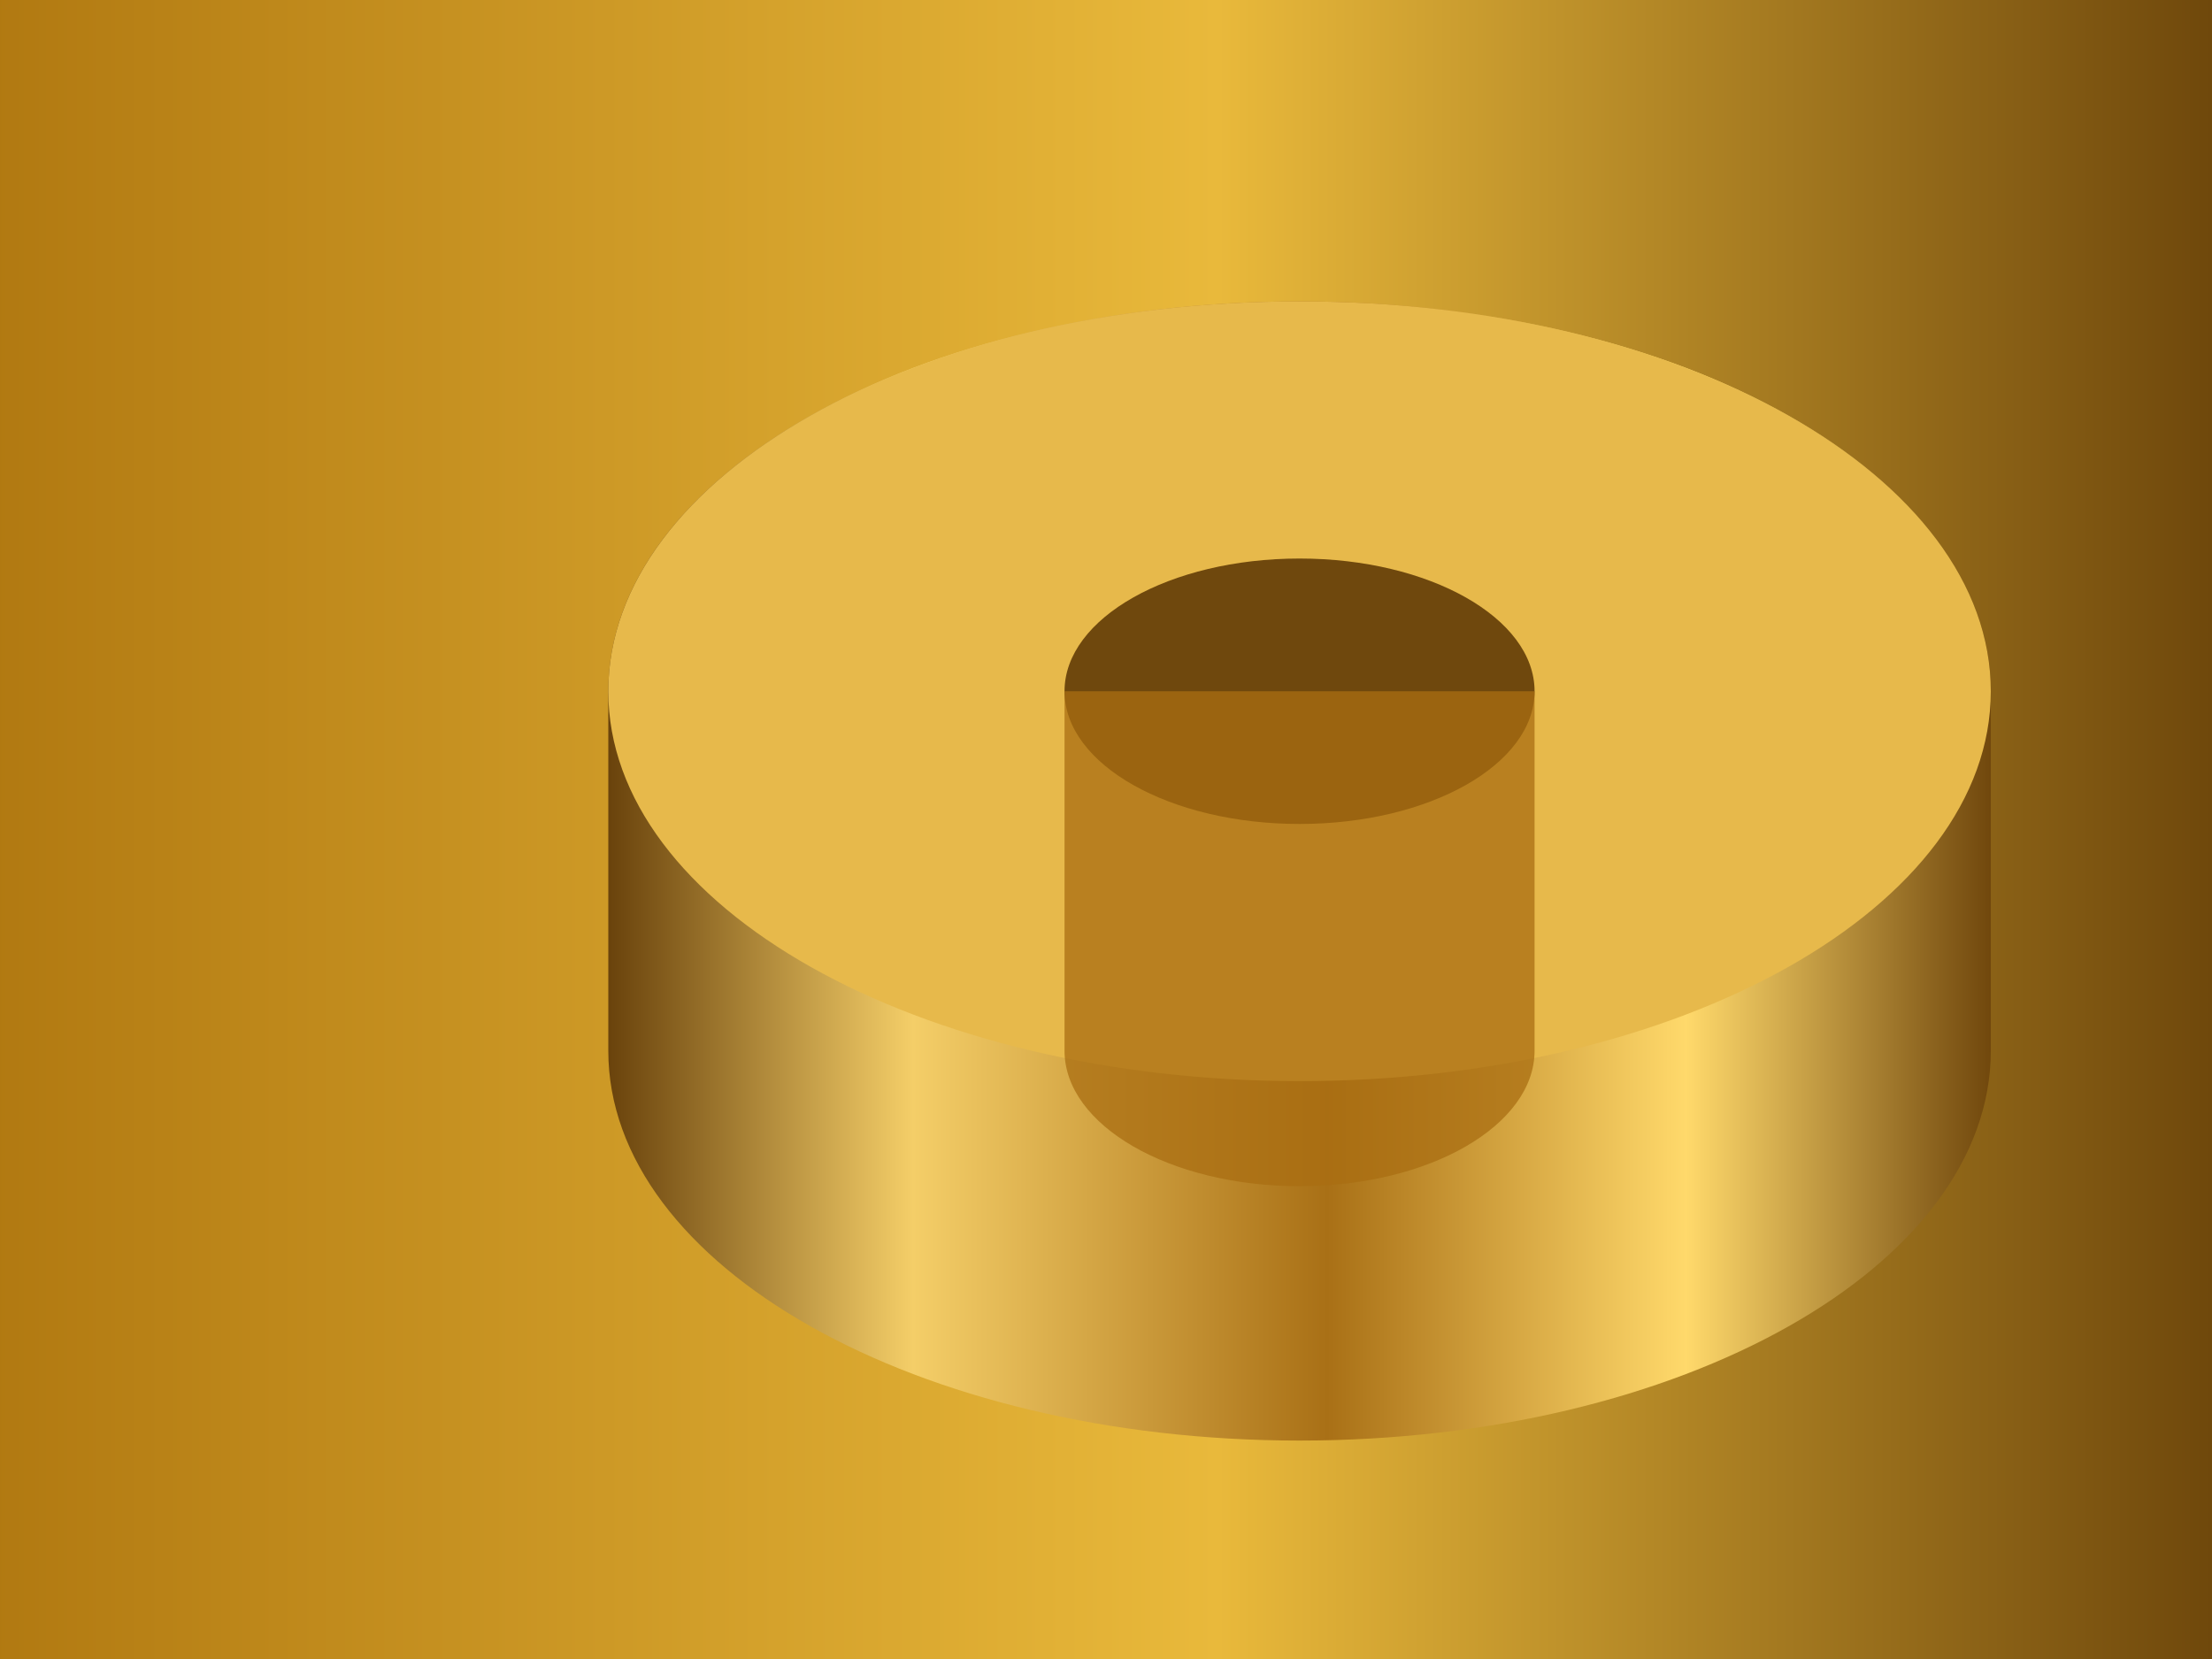
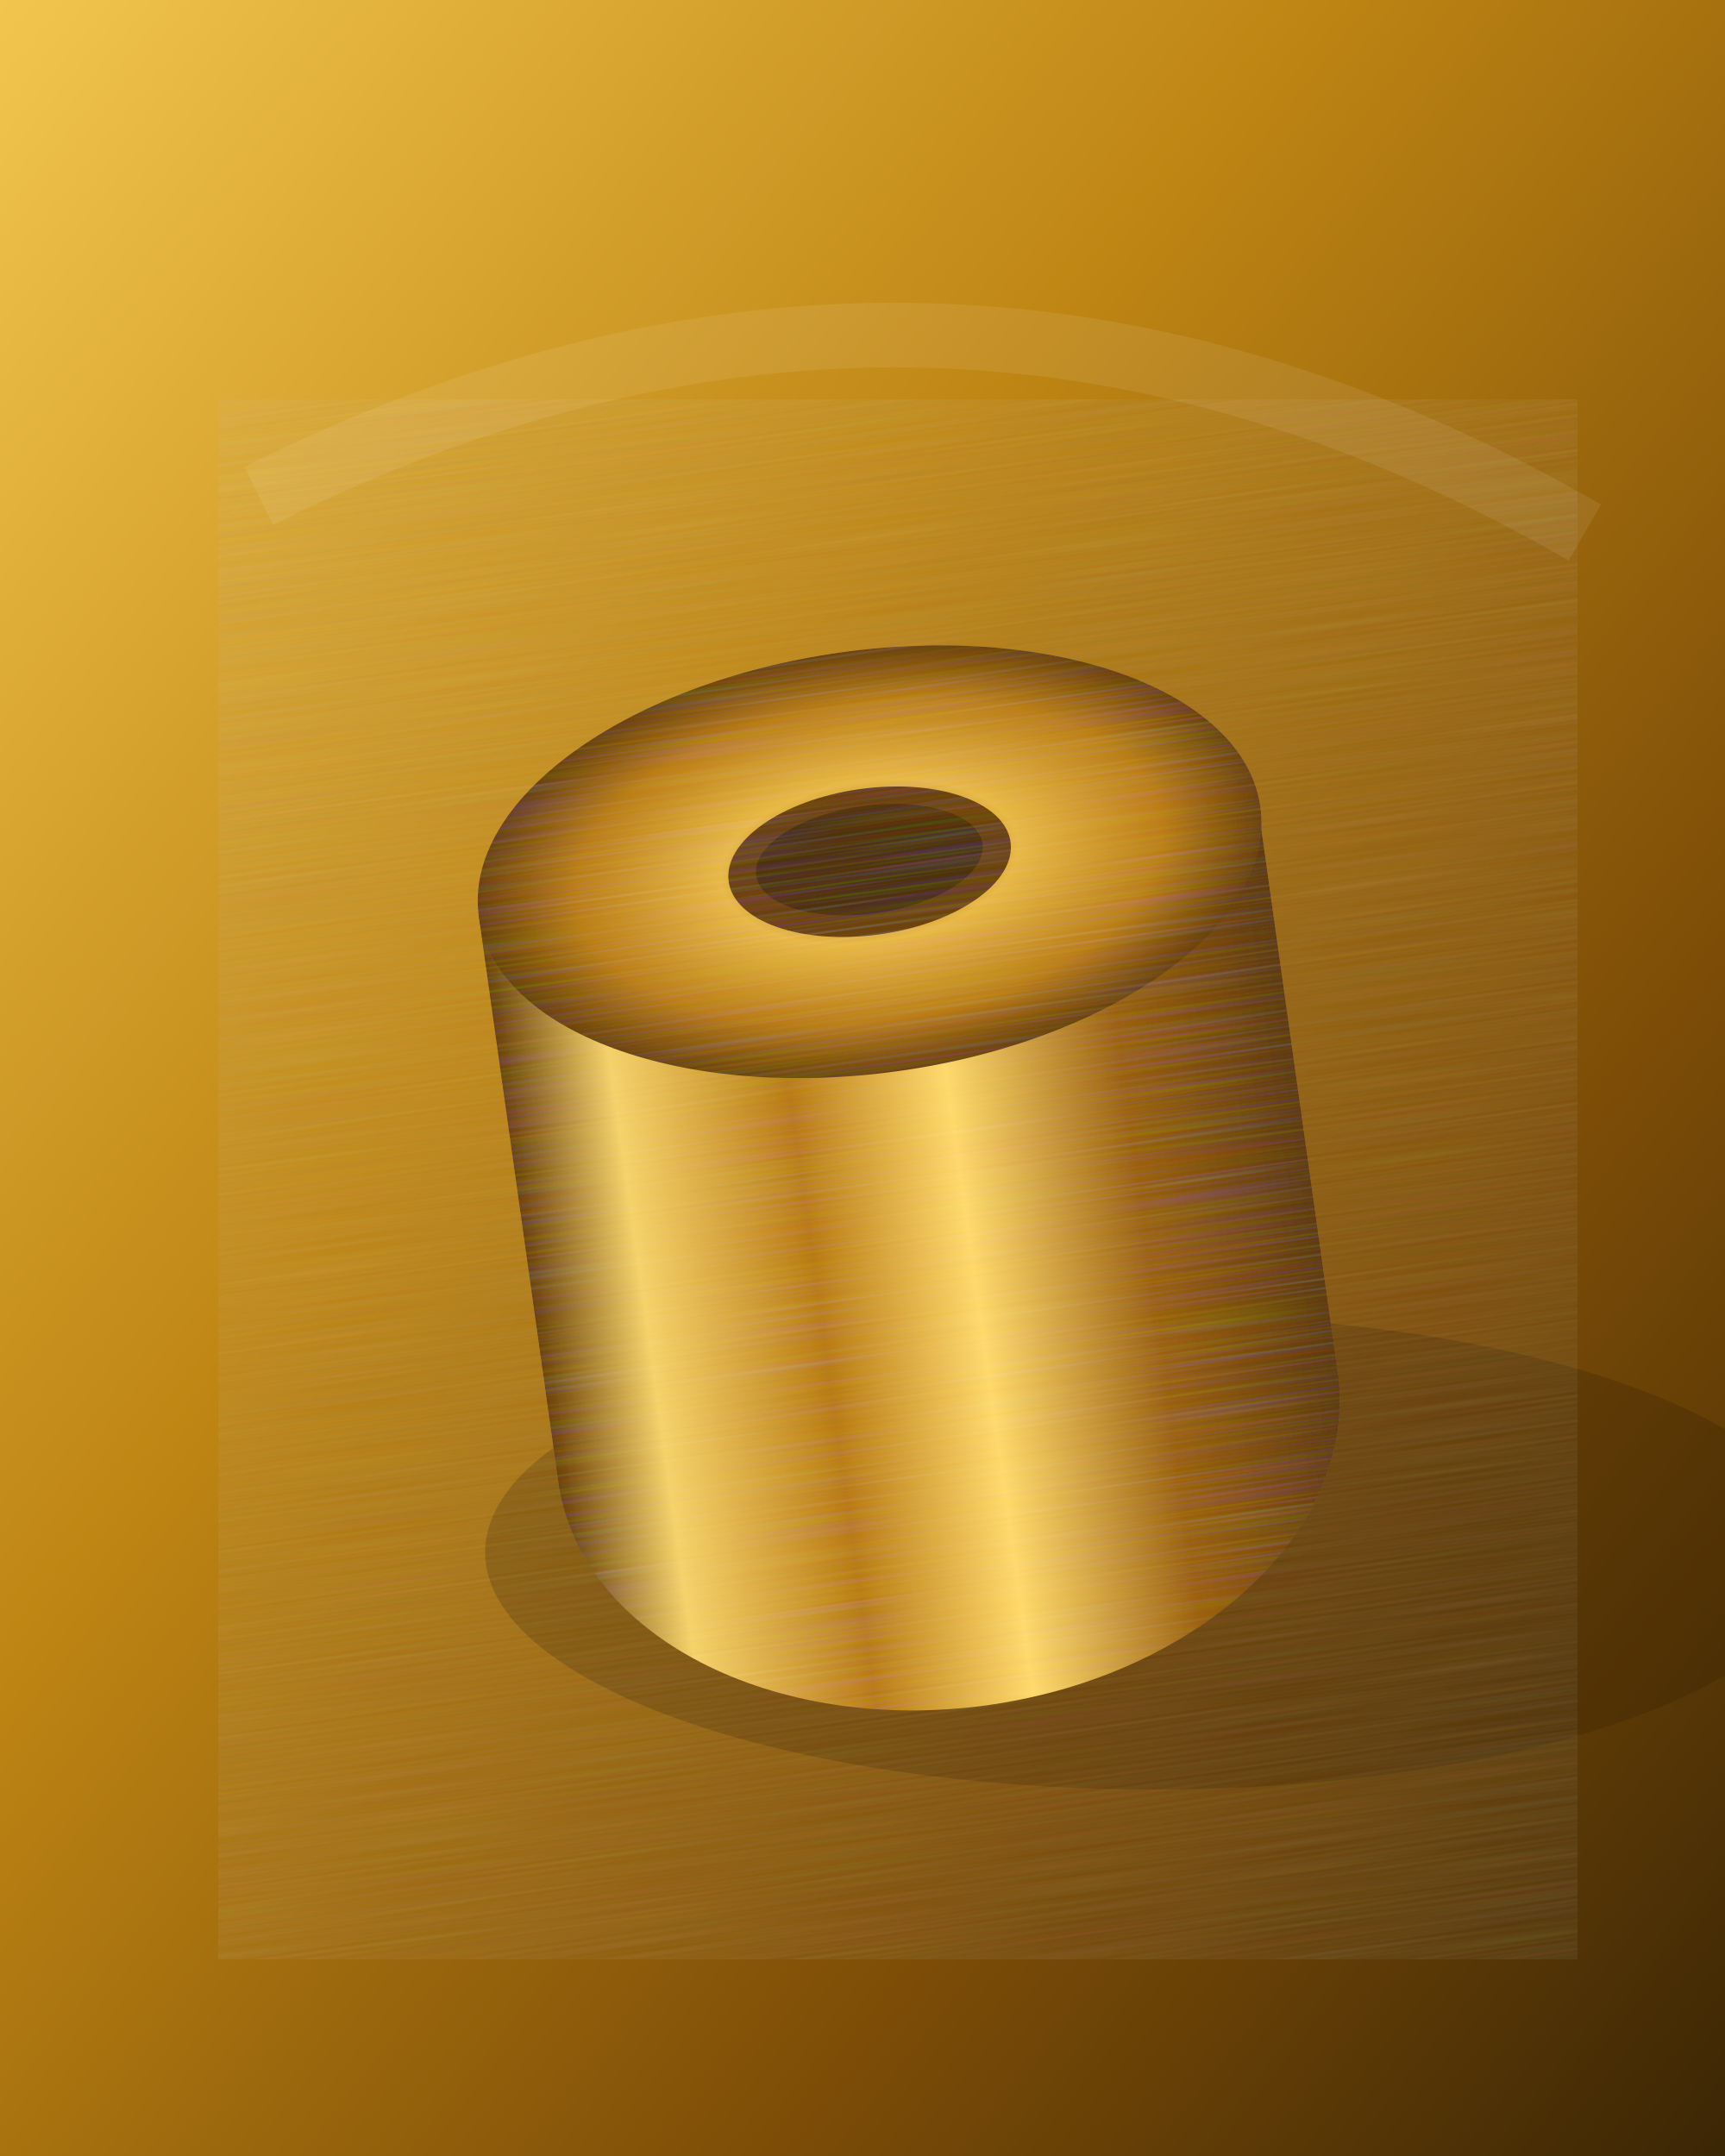
- <svg xmlns="http://www.w3.org/2000/svg" viewBox="0 0 800 600">
+ <svg xmlns="http://www.w3.org/2000/svg" viewBox="0 0 800 1000">
  <defs>
-     <linearGradient id="bg" x1="0" x2="1">
-       <stop stop-color="#b17911" />
-       <stop offset=".55" stop-color="#e9b93b" />
-       <stop offset="1" stop-color="#6e470b" />
+     <linearGradient id="bg" x1="0" y1="0" x2="1" y2="1">
+       <stop stop-color="#f2c64e" />
+       <stop offset=".38" stop-color="#bf8614" />
+       <stop offset=".72" stop-color="#7d4d07" />
+       <stop offset="1" stop-color="#3b2605" />
    </linearGradient>
-     <linearGradient id="r" x1="0" x2="1">
-       <stop stop-color="#6a430c" />
-       <stop offset=".22" stop-color="#f4ce68" />
-       <stop offset=".52" stop-color="#a97016" />
-       <stop offset=".78" stop-color="#ffd96b" />
-       <stop offset="1" stop-color="#71480d" />
+     <linearGradient id="rod" x1="0" x2="1">
+       <stop stop-color="#6a4107" />
+       <stop offset=".14" stop-color="#f6d26a" />
+       <stop offset=".36" stop-color="#b87b13" />
+       <stop offset=".56" stop-color="#ffd96b" />
+       <stop offset=".78" stop-color="#9b6210" />
+       <stop offset="1" stop-color="#5d3908" />
    </linearGradient>
+     <radialGradient id="face">
+       <stop stop-color="#8b570e" />
+       <stop offset=".38" stop-color="#e8b845" />
+       <stop offset=".75" stop-color="#ba7e18" />
+       <stop offset="1" stop-color="#6a420a" />
+     </radialGradient>
+     <filter id="brush">
+       <feTurbulence type="fractalNoise" baseFrequency=".01 .7" numOctaves="1" seed="6" result="n" />
+       <feColorMatrix in="n" values="1 0 0 0 .05 0 1 0 0 .04 0 0 1 0 .02 0 0 0 .16 0" />
+       <feBlend in="SourceGraphic" mode="overlay" />
+     </filter>
  </defs>
-   <rect width="800" height="600" fill="url(#bg)" />
-   <ellipse cx="470" cy="320" rx="220" ry="122" fill="#6f450b" opacity=".45" />
-   <path d="M220 250c0-78 112-141 250-141s250 63 250 141v130c0 78-112 141-250 141s-250-63-250-141z" fill="url(#r)" />
-   <ellipse cx="470" cy="250" rx="250" ry="141" fill="#e7b94b" />
-   <ellipse cx="470" cy="250" rx="85" ry="48" fill="#6f480d" />
-   <path d="M385 250v130c0 27 38 49 85 49s85-22 85-49V250" fill="#a96e12" opacity=".75" />
+   <rect width="800" height="1000" fill="url(#bg)" />
+   <ellipse cx="535" cy="720" rx="310" ry="110" fill="#2f1c04" opacity=".25" />
+   <g filter="url(#brush)" transform="rotate(-8 480 500)">
+     <path d="M235 390h365v265c0 72-82 130-182 130s-183-58-183-130z" fill="url(#rod)" />
+     <ellipse cx="418" cy="390" rx="183" ry="98" fill="url(#face)" />
+     <ellipse cx="418" cy="390" rx="66" ry="34" fill="#6c430b" />
+     <ellipse cx="418" cy="389" rx="53" ry="25" fill="#4f3007" />
+   </g>
+   <path d="M120 230c210-105 414-99 615 17" fill="none" stroke="#fff" stroke-opacity=".08" stroke-width="30" />
</svg>
